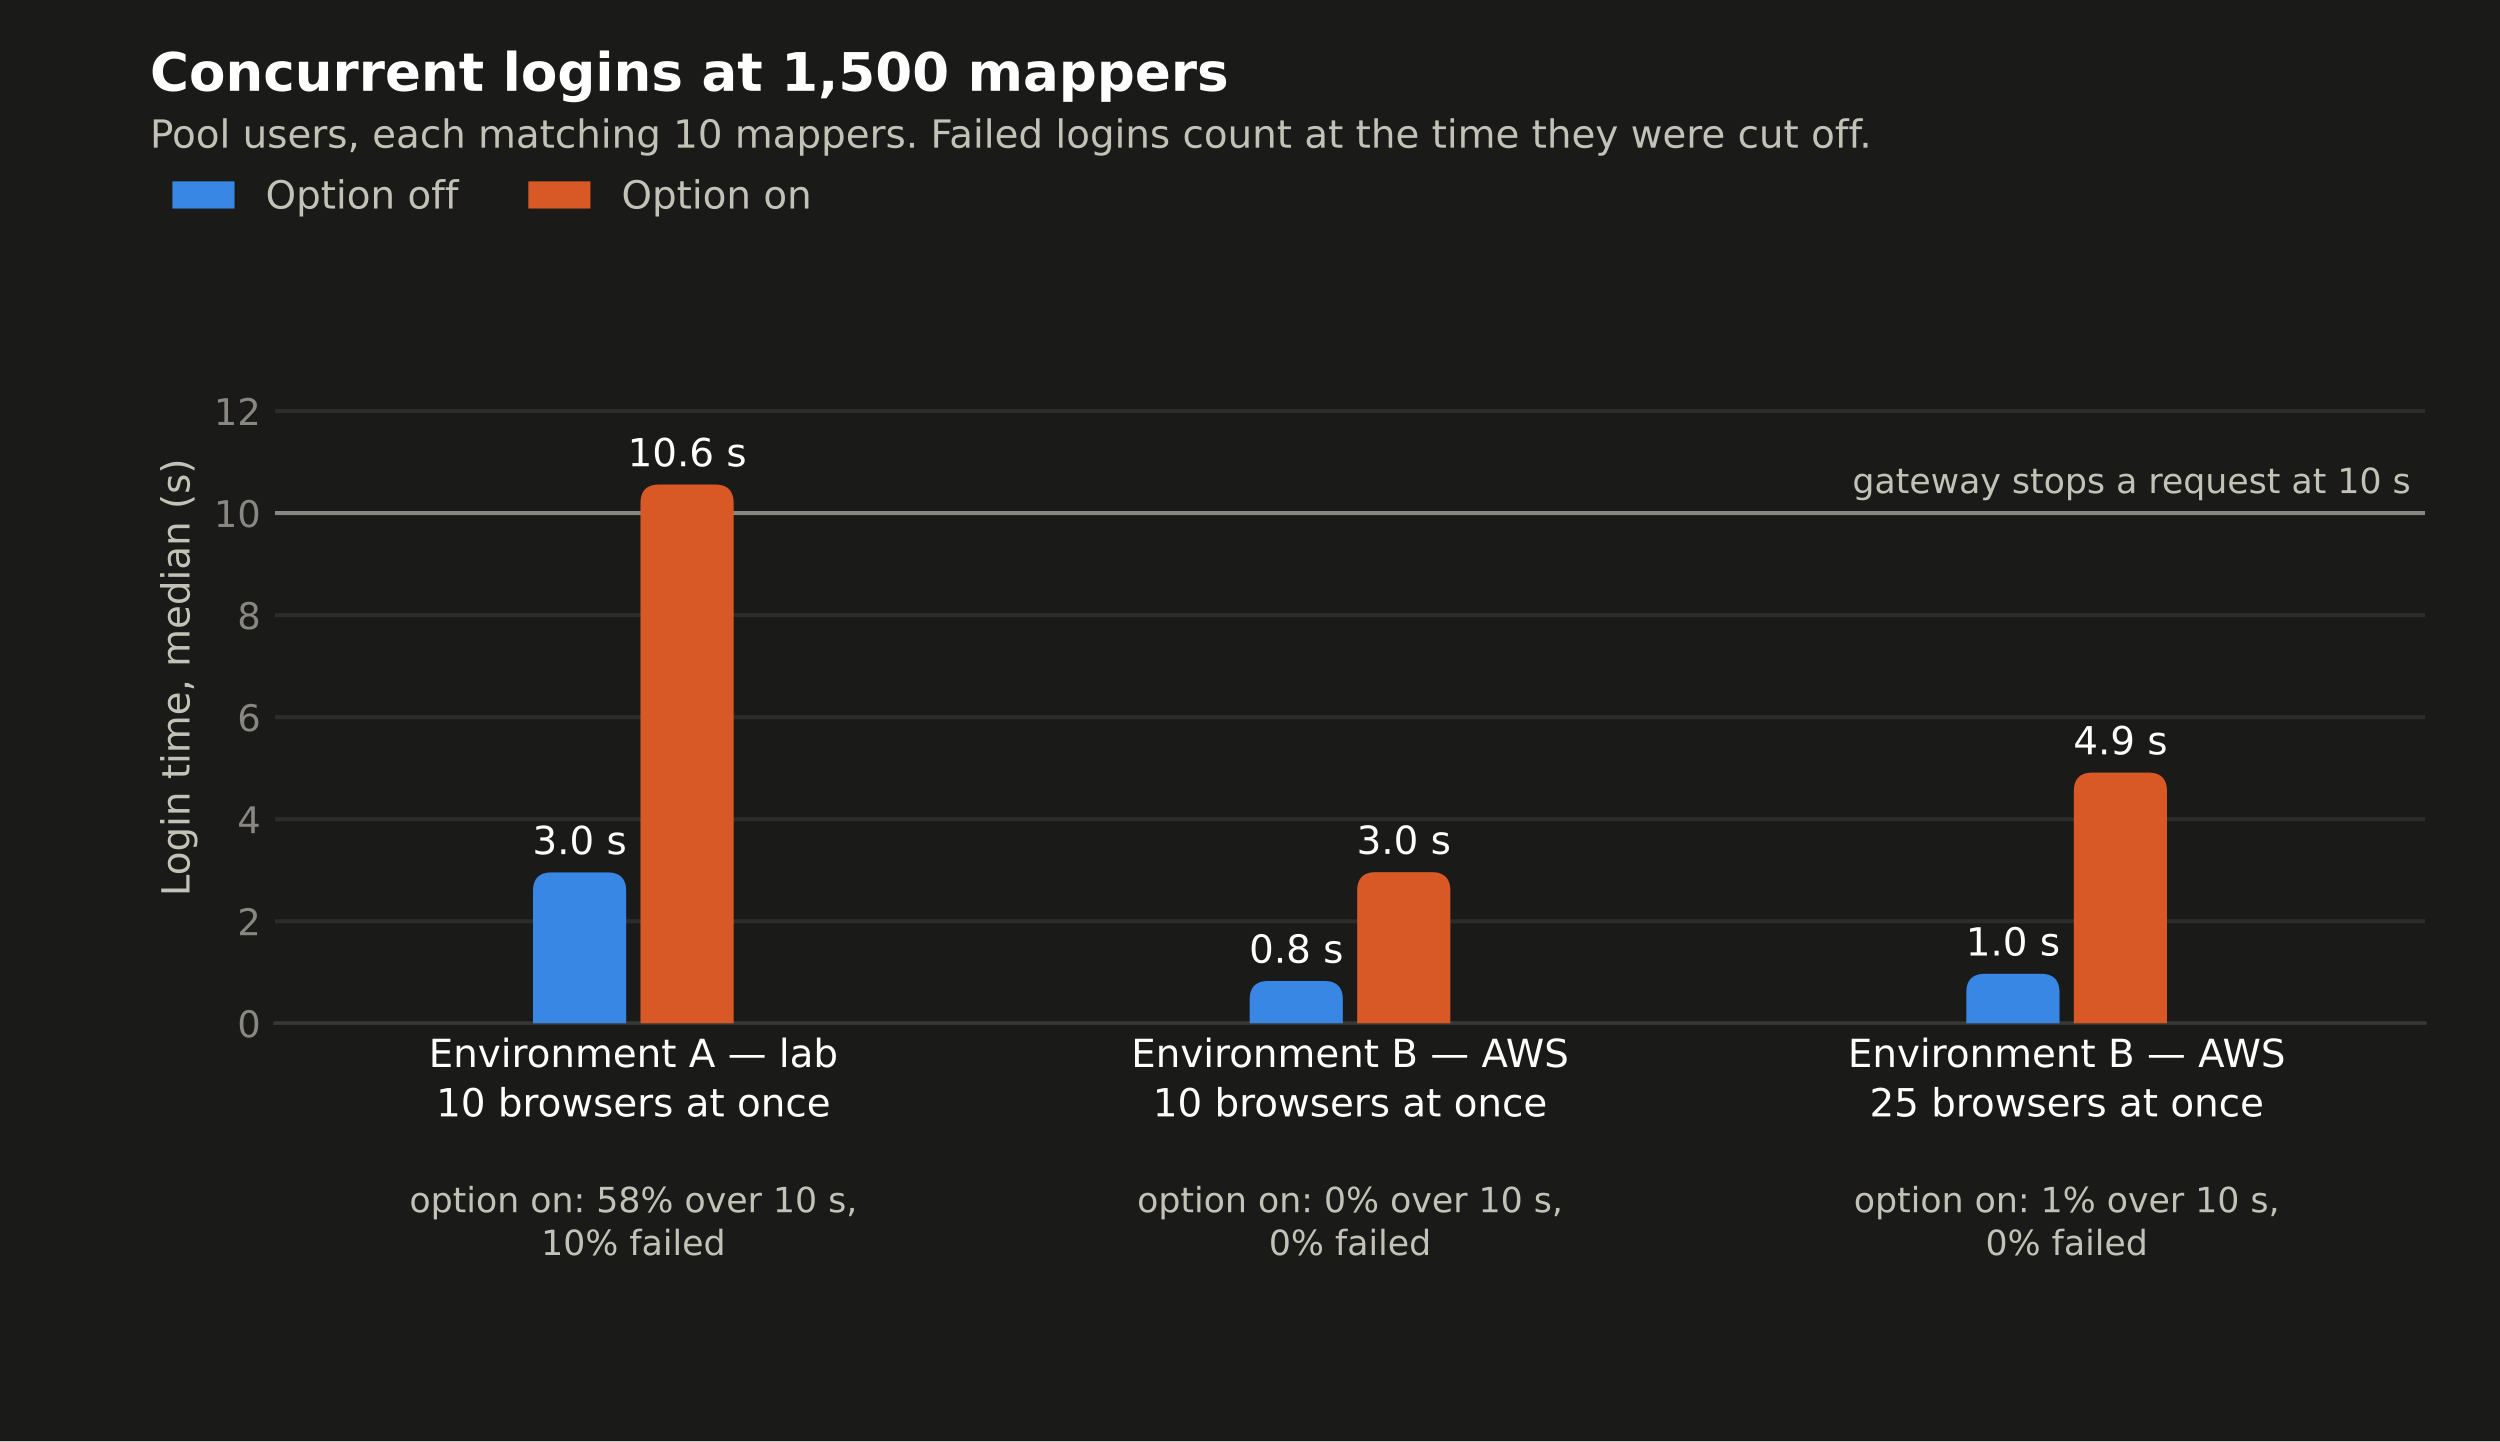
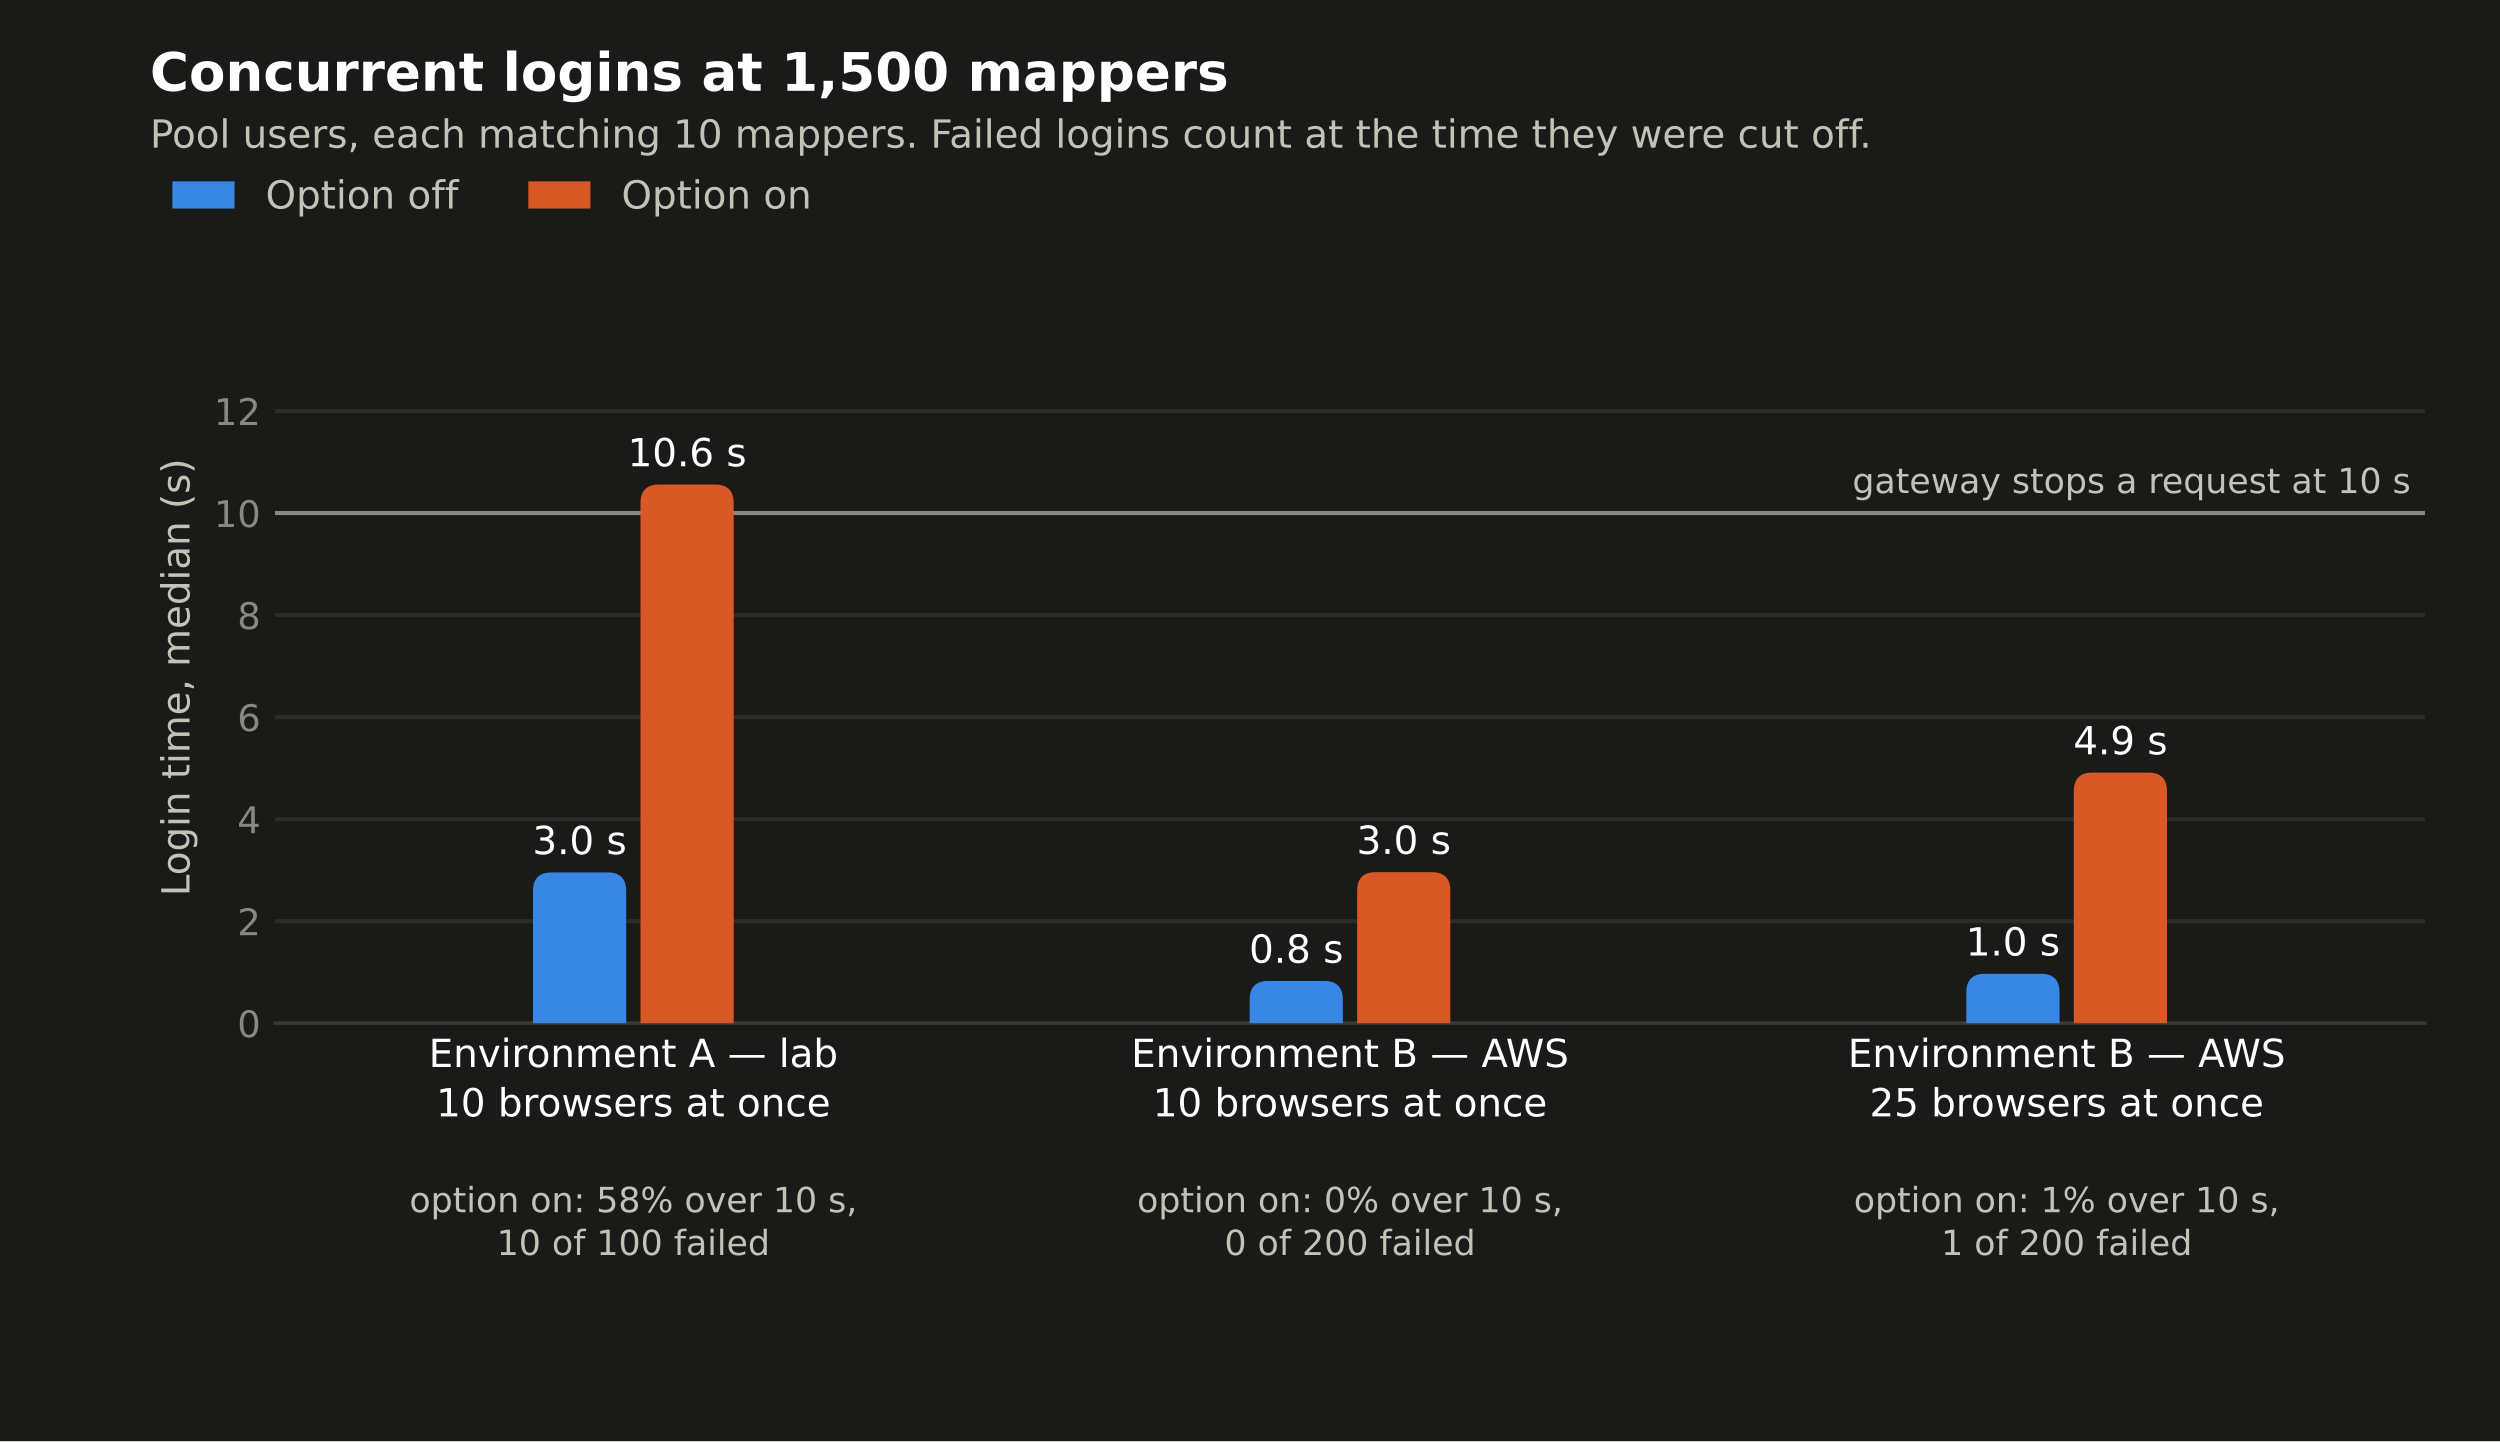
<svg xmlns="http://www.w3.org/2000/svg" width="612pt" height="352.8pt" viewBox="0 0 612 352.8" version="1.1">
  <defs>
    <style type="text/css">*{stroke-linejoin: round; stroke-linecap: butt}</style>
  </defs>
  <g id="figure_1">
    <g id="patch_1">
      <path d="M 0 352.8  L 612 352.8  L 612 0  L 0 0  z " style="fill: #1a1a19" />
    </g>
    <g id="axes_1">
      <g id="patch_2">
        <path d="M 67.32 250.488  L 593.64 250.488  L 593.64 81.144  L 67.32 81.144  z " style="fill: #1a1a19" />
      </g>
      <g id="matplotlib.axis_1">
        <g id="xtick_1">
          <g id="line2d_1" />
          <g id="text_1">
            <text style="font-size: 9.5px; font-family: 'DejaVu Sans', 'Bitstream Vera Sans', 'Computer Modern Sans Serif', 'Lucida Grande', 'Verdana', 'Geneva', 'Lucid', 'Arial', 'Helvetica', 'Avant Garde', sans-serif; fill: #ffffff" transform="translate(104.9386 261.2065)">Environment A — lab</text>
            <text style="font-size: 9.5px; font-family: 'DejaVu Sans', 'Bitstream Vera Sans', 'Computer Modern Sans Serif', 'Lucida Grande', 'Verdana', 'Geneva', 'Lucid', 'Arial', 'Helvetica', 'Avant Garde', sans-serif; fill: #ffffff" transform="translate(106.7659 273.2881)">10 browsers at once</text>
          </g>
        </g>
        <g id="xtick_2">
          <g id="line2d_2" />
          <g id="text_2">
            <text style="font-size: 9.5px; font-family: 'DejaVu Sans', 'Bitstream Vera Sans', 'Computer Modern Sans Serif', 'Lucida Grande', 'Verdana', 'Geneva', 'Lucid', 'Arial', 'Helvetica', 'Avant Garde', sans-serif; fill: #ffffff" transform="translate(276.9148 261.2065)">Environment B — AWS</text>
            <text style="font-size: 9.5px; font-family: 'DejaVu Sans', 'Bitstream Vera Sans', 'Computer Modern Sans Serif', 'Lucida Grande', 'Verdana', 'Geneva', 'Lucid', 'Arial', 'Helvetica', 'Avant Garde', sans-serif; fill: #ffffff" transform="translate(282.2059 273.2881)">10 browsers at once</text>
          </g>
        </g>
        <g id="xtick_3">
          <g id="line2d_3" />
          <g id="text_3">
            <text style="font-size: 9.5px; font-family: 'DejaVu Sans', 'Bitstream Vera Sans', 'Computer Modern Sans Serif', 'Lucida Grande', 'Verdana', 'Geneva', 'Lucid', 'Arial', 'Helvetica', 'Avant Garde', sans-serif; fill: #ffffff" transform="translate(452.3548 261.2065)">Environment B — AWS</text>
            <text style="font-size: 9.5px; font-family: 'DejaVu Sans', 'Bitstream Vera Sans', 'Computer Modern Sans Serif', 'Lucida Grande', 'Verdana', 'Geneva', 'Lucid', 'Arial', 'Helvetica', 'Avant Garde', sans-serif; fill: #ffffff" transform="translate(457.6459 273.2881)">25 browsers at once</text>
          </g>
        </g>
      </g>
      <g id="matplotlib.axis_2">
        <g id="ytick_1">
          <g id="line2d_4">
-             <path d="M 67.32 250.488  L 593.64 250.488  " clip-path="url(#p2381a69c9d)" style="fill: none; stroke: #2c2c2a; stroke-linecap: square" />
+             <path d="M 67.32 250.488  L 593.64 250.488  " clip-path="url(#pd7b0ffee3c)" style="fill: none; stroke: #2c2c2a; stroke-linecap: square" />
          </g>
          <g id="line2d_5" />
          <g id="text_4">
            <text style="font-size: 9px; font-family: 'DejaVu Sans', 'Bitstream Vera Sans', 'Computer Modern Sans Serif', 'Lucida Grande', 'Verdana', 'Geneva', 'Lucid', 'Arial', 'Helvetica', 'Avant Garde', sans-serif; text-anchor: end; fill: #898781" x="63.82" y="253.907" transform="rotate(-0 63.82 253.9073)">0</text>
          </g>
        </g>
        <g id="ytick_2">
          <g id="line2d_6">
-             <path d="M 67.32 225.51  L 593.64 225.51  " clip-path="url(#p2381a69c9d)" style="fill: none; stroke: #2c2c2a; stroke-linecap: square" />
+             <path d="M 67.32 225.51  L 593.64 225.51  " clip-path="url(#pd7b0ffee3c)" style="fill: none; stroke: #2c2c2a; stroke-linecap: square" />
          </g>
          <g id="line2d_7" />
          <g id="text_5">
            <text style="font-size: 9px; font-family: 'DejaVu Sans', 'Bitstream Vera Sans', 'Computer Modern Sans Serif', 'Lucida Grande', 'Verdana', 'Geneva', 'Lucid', 'Arial', 'Helvetica', 'Avant Garde', sans-serif; text-anchor: end; fill: #898781" x="63.82" y="228.929" transform="rotate(-0 63.82 228.9289)">2</text>
          </g>
        </g>
        <g id="ytick_3">
          <g id="line2d_8">
-             <path d="M 67.32 200.531  L 593.64 200.531  " clip-path="url(#p2381a69c9d)" style="fill: none; stroke: #2c2c2a; stroke-linecap: square" />
+             <path d="M 67.32 200.531  L 593.64 200.531  " clip-path="url(#pd7b0ffee3c)" style="fill: none; stroke: #2c2c2a; stroke-linecap: square" />
          </g>
          <g id="line2d_9" />
          <g id="text_6">
            <text style="font-size: 9px; font-family: 'DejaVu Sans', 'Bitstream Vera Sans', 'Computer Modern Sans Serif', 'Lucida Grande', 'Verdana', 'Geneva', 'Lucid', 'Arial', 'Helvetica', 'Avant Garde', sans-serif; text-anchor: end; fill: #898781" x="63.82" y="203.951" transform="rotate(-0 63.82 203.9506)">4</text>
          </g>
        </g>
        <g id="ytick_4">
          <g id="line2d_10">
-             <path d="M 67.32 175.553  L 593.64 175.553  " clip-path="url(#p2381a69c9d)" style="fill: none; stroke: #2c2c2a; stroke-linecap: square" />
+             <path d="M 67.32 175.553  L 593.64 175.553  " clip-path="url(#pd7b0ffee3c)" style="fill: none; stroke: #2c2c2a; stroke-linecap: square" />
          </g>
          <g id="line2d_11" />
          <g id="text_7">
            <text style="font-size: 9px; font-family: 'DejaVu Sans', 'Bitstream Vera Sans', 'Computer Modern Sans Serif', 'Lucida Grande', 'Verdana', 'Geneva', 'Lucid', 'Arial', 'Helvetica', 'Avant Garde', sans-serif; text-anchor: end; fill: #898781" x="63.82" y="178.972" transform="rotate(-0 63.82 178.9722)">6</text>
          </g>
        </g>
        <g id="ytick_5">
          <g id="line2d_12">
-             <path d="M 67.32 150.575  L 593.64 150.575  " clip-path="url(#p2381a69c9d)" style="fill: none; stroke: #2c2c2a; stroke-linecap: square" />
+             <path d="M 67.32 150.575  L 593.64 150.575  " clip-path="url(#pd7b0ffee3c)" style="fill: none; stroke: #2c2c2a; stroke-linecap: square" />
          </g>
          <g id="line2d_13" />
          <g id="text_8">
            <text style="font-size: 9px; font-family: 'DejaVu Sans', 'Bitstream Vera Sans', 'Computer Modern Sans Serif', 'Lucida Grande', 'Verdana', 'Geneva', 'Lucid', 'Arial', 'Helvetica', 'Avant Garde', sans-serif; text-anchor: end; fill: #898781" x="63.82" y="153.994" transform="rotate(-0 63.82 153.9938)">8</text>
          </g>
        </g>
        <g id="ytick_6">
          <g id="line2d_14">
-             <path d="M 67.32 125.596  L 593.64 125.596  " clip-path="url(#p2381a69c9d)" style="fill: none; stroke: #2c2c2a; stroke-linecap: square" />
+             <path d="M 67.32 125.596  L 593.64 125.596  " clip-path="url(#pd7b0ffee3c)" style="fill: none; stroke: #2c2c2a; stroke-linecap: square" />
          </g>
          <g id="line2d_15" />
          <g id="text_9">
            <text style="font-size: 9px; font-family: 'DejaVu Sans', 'Bitstream Vera Sans', 'Computer Modern Sans Serif', 'Lucida Grande', 'Verdana', 'Geneva', 'Lucid', 'Arial', 'Helvetica', 'Avant Garde', sans-serif; text-anchor: end; fill: #898781" x="63.82" y="129.015" transform="rotate(-0 63.82 129.0154)">10</text>
          </g>
        </g>
        <g id="ytick_7">
          <g id="line2d_16">
-             <path d="M 67.32 100.618  L 593.64 100.618  " clip-path="url(#p2381a69c9d)" style="fill: none; stroke: #2c2c2a; stroke-linecap: square" />
+             <path d="M 67.32 100.618  L 593.64 100.618  " clip-path="url(#pd7b0ffee3c)" style="fill: none; stroke: #2c2c2a; stroke-linecap: square" />
          </g>
          <g id="line2d_17" />
          <g id="text_10">
            <text style="font-size: 9px; font-family: 'DejaVu Sans', 'Bitstream Vera Sans', 'Computer Modern Sans Serif', 'Lucida Grande', 'Verdana', 'Geneva', 'Lucid', 'Arial', 'Helvetica', 'Avant Garde', sans-serif; text-anchor: end; fill: #898781" x="63.82" y="104.037" transform="rotate(-0 63.82 104.0371)">12</text>
          </g>
        </g>
        <g id="text_11">
          <text style="font-size: 9.5px; font-family: 'DejaVu Sans', 'Bitstream Vera Sans', 'Computer Modern Sans Serif', 'Lucida Grande', 'Verdana', 'Geneva', 'Lucid', 'Arial', 'Helvetica', 'Avant Garde', sans-serif; text-anchor: middle; fill: #c3c2b7" x="46.392" y="165.816" transform="rotate(-90 46.3918 165.816)">Login time, median (s)</text>
        </g>
      </g>
      <g id="line2d_18">
-         <path d="M 67.32 125.596  L 593.64 125.596  " clip-path="url(#p2381a69c9d)" style="fill: none; stroke: #898781; stroke-linecap: square" />
+         <path d="M 67.32 125.596  L 593.64 125.596  " clip-path="url(#pd7b0ffee3c)" style="fill: none; stroke: #898781; stroke-linecap: square" />
      </g>
      <g id="patch_3">
        <path d="M 67.32 250.488  L 593.64 250.488  " style="fill: none; stroke: #383835; stroke-width: 0.8; stroke-linejoin: miter; stroke-linecap: square" />
      </g>
      <g id="text_12">
        <text style="font-size: 8.5px; font-family: 'DejaVu Sans', 'Bitstream Vera Sans', 'Computer Modern Sans Serif', 'Lucida Grande', 'Verdana', 'Geneva', 'Lucid', 'Arial', 'Helvetica', 'Avant Garde', sans-serif; text-anchor: end; fill: #c3c2b7" x="590.131" y="120.706" transform="rotate(-0 590.1312 120.7061)">gateway stops a request at 10 s</text>
      </g>
      <g id="patch_4">
-         <path d="M 135.04 259.611  L 148.724 259.611  Q 153.286 259.611 153.286 255.049  L 153.286 218.125  Q 153.286 213.564 148.724 213.564  L 135.04 213.564  Q 130.478 213.564 130.478 218.125  L 130.478 255.049  Q 130.478 259.611 135.04 259.611  z " clip-path="url(#p2381a69c9d)" style="fill: #3987e5" />
+         <path d="M 135.04 259.611  L 148.724 259.611  Q 153.286 259.611 153.286 255.049  L 153.286 218.125  Q 153.286 213.564 148.724 213.564  L 135.04 213.564  Q 130.478 213.564 130.478 218.125  L 130.478 255.049  Q 130.478 259.611 135.04 259.611  z " clip-path="url(#pd7b0ffee3c)" style="fill: #3987e5" />
      </g>
      <g id="patch_5">
-         <path d="M 161.356 259.611  L 175.04 259.611  Q 179.602 259.611 179.602 255.049  L 179.602 123.173  Q 179.602 118.612 175.04 118.612  L 161.356 118.612  Q 156.794 118.612 156.794 123.173  L 156.794 255.049  Q 156.794 259.611 161.356 259.611  z " clip-path="url(#p2381a69c9d)" style="fill: #d95926" />
+         <path d="M 161.356 259.611  L 175.04 259.611  Q 179.602 259.611 179.602 255.049  L 179.602 123.173  Q 179.602 118.612 175.04 118.612  L 161.356 118.612  Q 156.794 118.612 156.794 123.173  L 156.794 255.049  Q 156.794 259.611 161.356 259.611  z " clip-path="url(#pd7b0ffee3c)" style="fill: #d95926" />
      </g>
      <g id="text_13">
        <text style="font-size: 8.5px; font-family: 'DejaVu Sans', 'Bitstream Vera Sans', 'Computer Modern Sans Serif', 'Lucida Grande', 'Verdana', 'Geneva', 'Lucid', 'Arial', 'Helvetica', 'Avant Garde', sans-serif; fill: #c3c2b7" transform="translate(100.2243 296.7425)">option on: 58% over 10 s,</text>
-         <text style="font-size: 8.5px; font-family: 'DejaVu Sans', 'Bitstream Vera Sans', 'Computer Modern Sans Serif', 'Lucida Grande', 'Verdana', 'Geneva', 'Lucid', 'Arial', 'Helvetica', 'Avant Garde', sans-serif; fill: #c3c2b7" transform="translate(132.4679 307.2295)">10% failed</text>
+         <text style="font-size: 8.5px; font-family: 'DejaVu Sans', 'Bitstream Vera Sans', 'Computer Modern Sans Serif', 'Lucida Grande', 'Verdana', 'Geneva', 'Lucid', 'Arial', 'Helvetica', 'Avant Garde', sans-serif; fill: #c3c2b7" transform="translate(121.5958 307.2295)">10 of 100 failed</text>
      </g>
      <g id="patch_6">
-         <path d="M 310.48 259.611  L 324.164 259.611  Q 328.726 259.611 328.726 255.049  L 328.726 244.707  Q 328.726 240.145 324.164 240.145  L 310.48 240.145  Q 305.918 240.145 305.918 244.707  L 305.918 255.049  Q 305.918 259.611 310.48 259.611  z " clip-path="url(#p2381a69c9d)" style="fill: #3987e5" />
+         <path d="M 310.48 259.611  L 324.164 259.611  Q 328.726 259.611 328.726 255.049  L 328.726 244.707  Q 328.726 240.145 324.164 240.145  L 310.48 240.145  Q 305.918 240.145 305.918 244.707  L 305.918 255.049  Q 305.918 259.611 310.48 259.611  z " clip-path="url(#pd7b0ffee3c)" style="fill: #3987e5" />
      </g>
      <g id="patch_7">
-         <path d="M 336.796 259.611  L 350.48 259.611  Q 355.042 259.611 355.042 255.049  L 355.042 218.065  Q 355.042 213.503 350.48 213.503  L 336.796 213.503  Q 332.234 213.503 332.234 218.065  L 332.234 255.049  Q 332.234 259.611 336.796 259.611  z " clip-path="url(#p2381a69c9d)" style="fill: #d95926" />
+         <path d="M 336.796 259.611  L 350.48 259.611  Q 355.042 259.611 355.042 255.049  L 355.042 218.065  Q 355.042 213.503 350.48 213.503  L 336.796 213.503  Q 332.234 213.503 332.234 218.065  L 332.234 255.049  Q 332.234 259.611 336.796 259.611  z " clip-path="url(#pd7b0ffee3c)" style="fill: #d95926" />
      </g>
      <g id="text_14">
        <text style="font-size: 8.5px; font-family: 'DejaVu Sans', 'Bitstream Vera Sans', 'Computer Modern Sans Serif', 'Lucida Grande', 'Verdana', 'Geneva', 'Lucid', 'Arial', 'Helvetica', 'Avant Garde', sans-serif; fill: #c3c2b7" transform="translate(278.3684 296.7425)">option on: 0% over 10 s,</text>
-         <text style="font-size: 8.5px; font-family: 'DejaVu Sans', 'Bitstream Vera Sans', 'Computer Modern Sans Serif', 'Lucida Grande', 'Verdana', 'Geneva', 'Lucid', 'Arial', 'Helvetica', 'Avant Garde', sans-serif; fill: #c3c2b7" transform="translate(310.6119 307.2295)">0% failed</text>
+         <text style="font-size: 8.5px; font-family: 'DejaVu Sans', 'Bitstream Vera Sans', 'Computer Modern Sans Serif', 'Lucida Grande', 'Verdana', 'Geneva', 'Lucid', 'Arial', 'Helvetica', 'Avant Garde', sans-serif; fill: #c3c2b7" transform="translate(299.7399 307.2295)">0 of 200 failed</text>
      </g>
      <g id="patch_8">
-         <path d="M 485.92 259.611  L 499.604 259.611  Q 504.166 259.611 504.166 255.049  L 504.166 242.945  Q 504.166 238.383 499.604 238.383  L 485.92 238.383  Q 481.358 238.383 481.358 242.945  L 481.358 255.049  Q 481.358 259.611 485.92 259.611  z " clip-path="url(#p2381a69c9d)" style="fill: #3987e5" />
+         <path d="M 485.92 259.611  L 499.604 259.611  Q 504.166 259.611 504.166 255.049  L 504.166 242.945  Q 504.166 238.383 499.604 238.383  L 485.92 238.383  Q 481.358 238.383 481.358 242.945  L 481.358 255.049  Q 481.358 259.611 485.92 259.611  z " clip-path="url(#pd7b0ffee3c)" style="fill: #3987e5" />
      </g>
      <g id="patch_9">
-         <path d="M 512.236 259.611  L 525.92 259.611  Q 530.482 259.611 530.482 255.049  L 530.482 193.694  Q 530.482 189.132 525.92 189.132  L 512.236 189.132  Q 507.674 189.132 507.674 193.694  L 507.674 255.049  Q 507.674 259.611 512.236 259.611  z " clip-path="url(#p2381a69c9d)" style="fill: #d95926" />
+         <path d="M 512.236 259.611  L 525.92 259.611  Q 530.482 259.611 530.482 255.049  L 530.482 193.694  Q 530.482 189.132 525.92 189.132  L 512.236 189.132  Q 507.674 189.132 507.674 193.694  L 507.674 255.049  Q 507.674 259.611 512.236 259.611  z " clip-path="url(#pd7b0ffee3c)" style="fill: #d95926" />
      </g>
      <g id="text_15">
        <text style="font-size: 8.5px; font-family: 'DejaVu Sans', 'Bitstream Vera Sans', 'Computer Modern Sans Serif', 'Lucida Grande', 'Verdana', 'Geneva', 'Lucid', 'Arial', 'Helvetica', 'Avant Garde', sans-serif; fill: #c3c2b7" transform="translate(453.8084 296.7425)">option on: 1% over 10 s,</text>
-         <text style="font-size: 8.5px; font-family: 'DejaVu Sans', 'Bitstream Vera Sans', 'Computer Modern Sans Serif', 'Lucida Grande', 'Verdana', 'Geneva', 'Lucid', 'Arial', 'Helvetica', 'Avant Garde', sans-serif; fill: #c3c2b7" transform="translate(486.0519 307.2295)">0% failed</text>
+         <text style="font-size: 8.5px; font-family: 'DejaVu Sans', 'Bitstream Vera Sans', 'Computer Modern Sans Serif', 'Lucida Grande', 'Verdana', 'Geneva', 'Lucid', 'Arial', 'Helvetica', 'Avant Garde', sans-serif; fill: #c3c2b7" transform="translate(475.1799 307.2295)">1 of 200 failed</text>
      </g>
      <g id="text_16">
        <text style="font-size: 9.5px; font-family: 'DejaVu Sans', 'Bitstream Vera Sans', 'Computer Modern Sans Serif', 'Lucida Grande', 'Verdana', 'Geneva', 'Lucid', 'Arial', 'Helvetica', 'Avant Garde', sans-serif; text-anchor: middle; fill: #ffffff" x="141.882" y="209.09" transform="rotate(-0 141.882 209.0902)">3.0 s</text>
      </g>
      <g id="text_17">
        <text style="font-size: 9.5px; font-family: 'DejaVu Sans', 'Bitstream Vera Sans', 'Computer Modern Sans Serif', 'Lucida Grande', 'Verdana', 'Geneva', 'Lucid', 'Arial', 'Helvetica', 'Avant Garde', sans-serif; text-anchor: middle; fill: #ffffff" x="168.198" y="114.138" transform="rotate(-0 168.198 114.138)">10.6 s</text>
      </g>
      <g id="text_18">
        <text style="font-size: 9.5px; font-family: 'DejaVu Sans', 'Bitstream Vera Sans', 'Computer Modern Sans Serif', 'Lucida Grande', 'Verdana', 'Geneva', 'Lucid', 'Arial', 'Helvetica', 'Avant Garde', sans-serif; text-anchor: middle; fill: #ffffff" x="317.322" y="235.672" transform="rotate(-0 317.322 235.6715)">0.8 s</text>
      </g>
      <g id="text_19">
        <text style="font-size: 9.5px; font-family: 'DejaVu Sans', 'Bitstream Vera Sans', 'Computer Modern Sans Serif', 'Lucida Grande', 'Verdana', 'Geneva', 'Lucid', 'Arial', 'Helvetica', 'Avant Garde', sans-serif; text-anchor: middle; fill: #ffffff" x="343.638" y="209.03" transform="rotate(-0 343.638 209.0296)">3.0 s</text>
      </g>
      <g id="text_20">
        <text style="font-size: 9.5px; font-family: 'DejaVu Sans', 'Bitstream Vera Sans', 'Computer Modern Sans Serif', 'Lucida Grande', 'Verdana', 'Geneva', 'Lucid', 'Arial', 'Helvetica', 'Avant Garde', sans-serif; text-anchor: middle; fill: #ffffff" x="492.762" y="233.91" transform="rotate(-0 492.762 233.9099)">1.0 s</text>
      </g>
      <g id="text_21">
        <text style="font-size: 9.5px; font-family: 'DejaVu Sans', 'Bitstream Vera Sans', 'Computer Modern Sans Serif', 'Lucida Grande', 'Verdana', 'Geneva', 'Lucid', 'Arial', 'Helvetica', 'Avant Garde', sans-serif; text-anchor: middle; fill: #ffffff" x="519.078" y="184.659" transform="rotate(-0 519.078 184.6588)">4.9 s</text>
      </g>
    </g>
    <g id="text_22">
      <text style="font-weight: 700; font-size: 13px; font-family: 'DejaVu Sans', 'Bitstream Vera Sans', 'Computer Modern Sans Serif', 'Lucida Grande', 'Verdana', 'Geneva', 'Lucid', 'Arial', 'Helvetica', 'Avant Garde', sans-serif; text-anchor: start; fill: #ffffff" x="36.72" y="22.226" transform="rotate(-0 36.72 22.22597)">Concurrent logins at 1,500 mappers</text>
    </g>
    <g id="text_23">
      <text style="font-size: 9.5px; font-family: 'DejaVu Sans', 'Bitstream Vera Sans', 'Computer Modern Sans Serif', 'Lucida Grande', 'Verdana', 'Geneva', 'Lucid', 'Arial', 'Helvetica', 'Avant Garde', sans-serif; text-anchor: start; fill: #c3c2b7" x="36.72" y="36.148" transform="rotate(-0 36.72 36.14812)">Pool users, each matching 10 mappers. Failed logins count at the time they were cut off.</text>
    </g>
    <g id="legend_1">
      <g id="patch_10">
        <path d="M 42.21 51.049  L 57.41 51.049  L 57.41 44.399  L 42.21 44.399  z " style="fill: #3987e5" />
      </g>
      <g id="text_24">
        <text style="font-size: 9.5px; font-family: 'DejaVu Sans', 'Bitstream Vera Sans', 'Computer Modern Sans Serif', 'Lucida Grande', 'Verdana', 'Geneva', 'Lucid', 'Arial', 'Helvetica', 'Avant Garde', sans-serif; text-anchor: start; fill: #c3c2b7" x="65.01" y="51.049" transform="rotate(-0 65.01 51.04852)">Option off</text>
      </g>
      <g id="patch_11">
        <path d="M 129.337 51.049  L 144.537 51.049  L 144.537 44.399  L 129.337 44.399  z " style="fill: #d95926" />
      </g>
      <g id="text_25">
        <text style="font-size: 9.5px; font-family: 'DejaVu Sans', 'Bitstream Vera Sans', 'Computer Modern Sans Serif', 'Lucida Grande', 'Verdana', 'Geneva', 'Lucid', 'Arial', 'Helvetica', 'Avant Garde', sans-serif; text-anchor: start; fill: #c3c2b7" x="152.137" y="51.049" transform="rotate(-0 152.1369 51.04852)">Option on</text>
      </g>
    </g>
  </g>
  <defs>
-     <clipPath id="p2381a69c9d">
+     <clipPath id="pd7b0ffee3c">
      <rect x="67.32" y="81.144" width="526.32" height="169.344" />
    </clipPath>
  </defs>
</svg>
